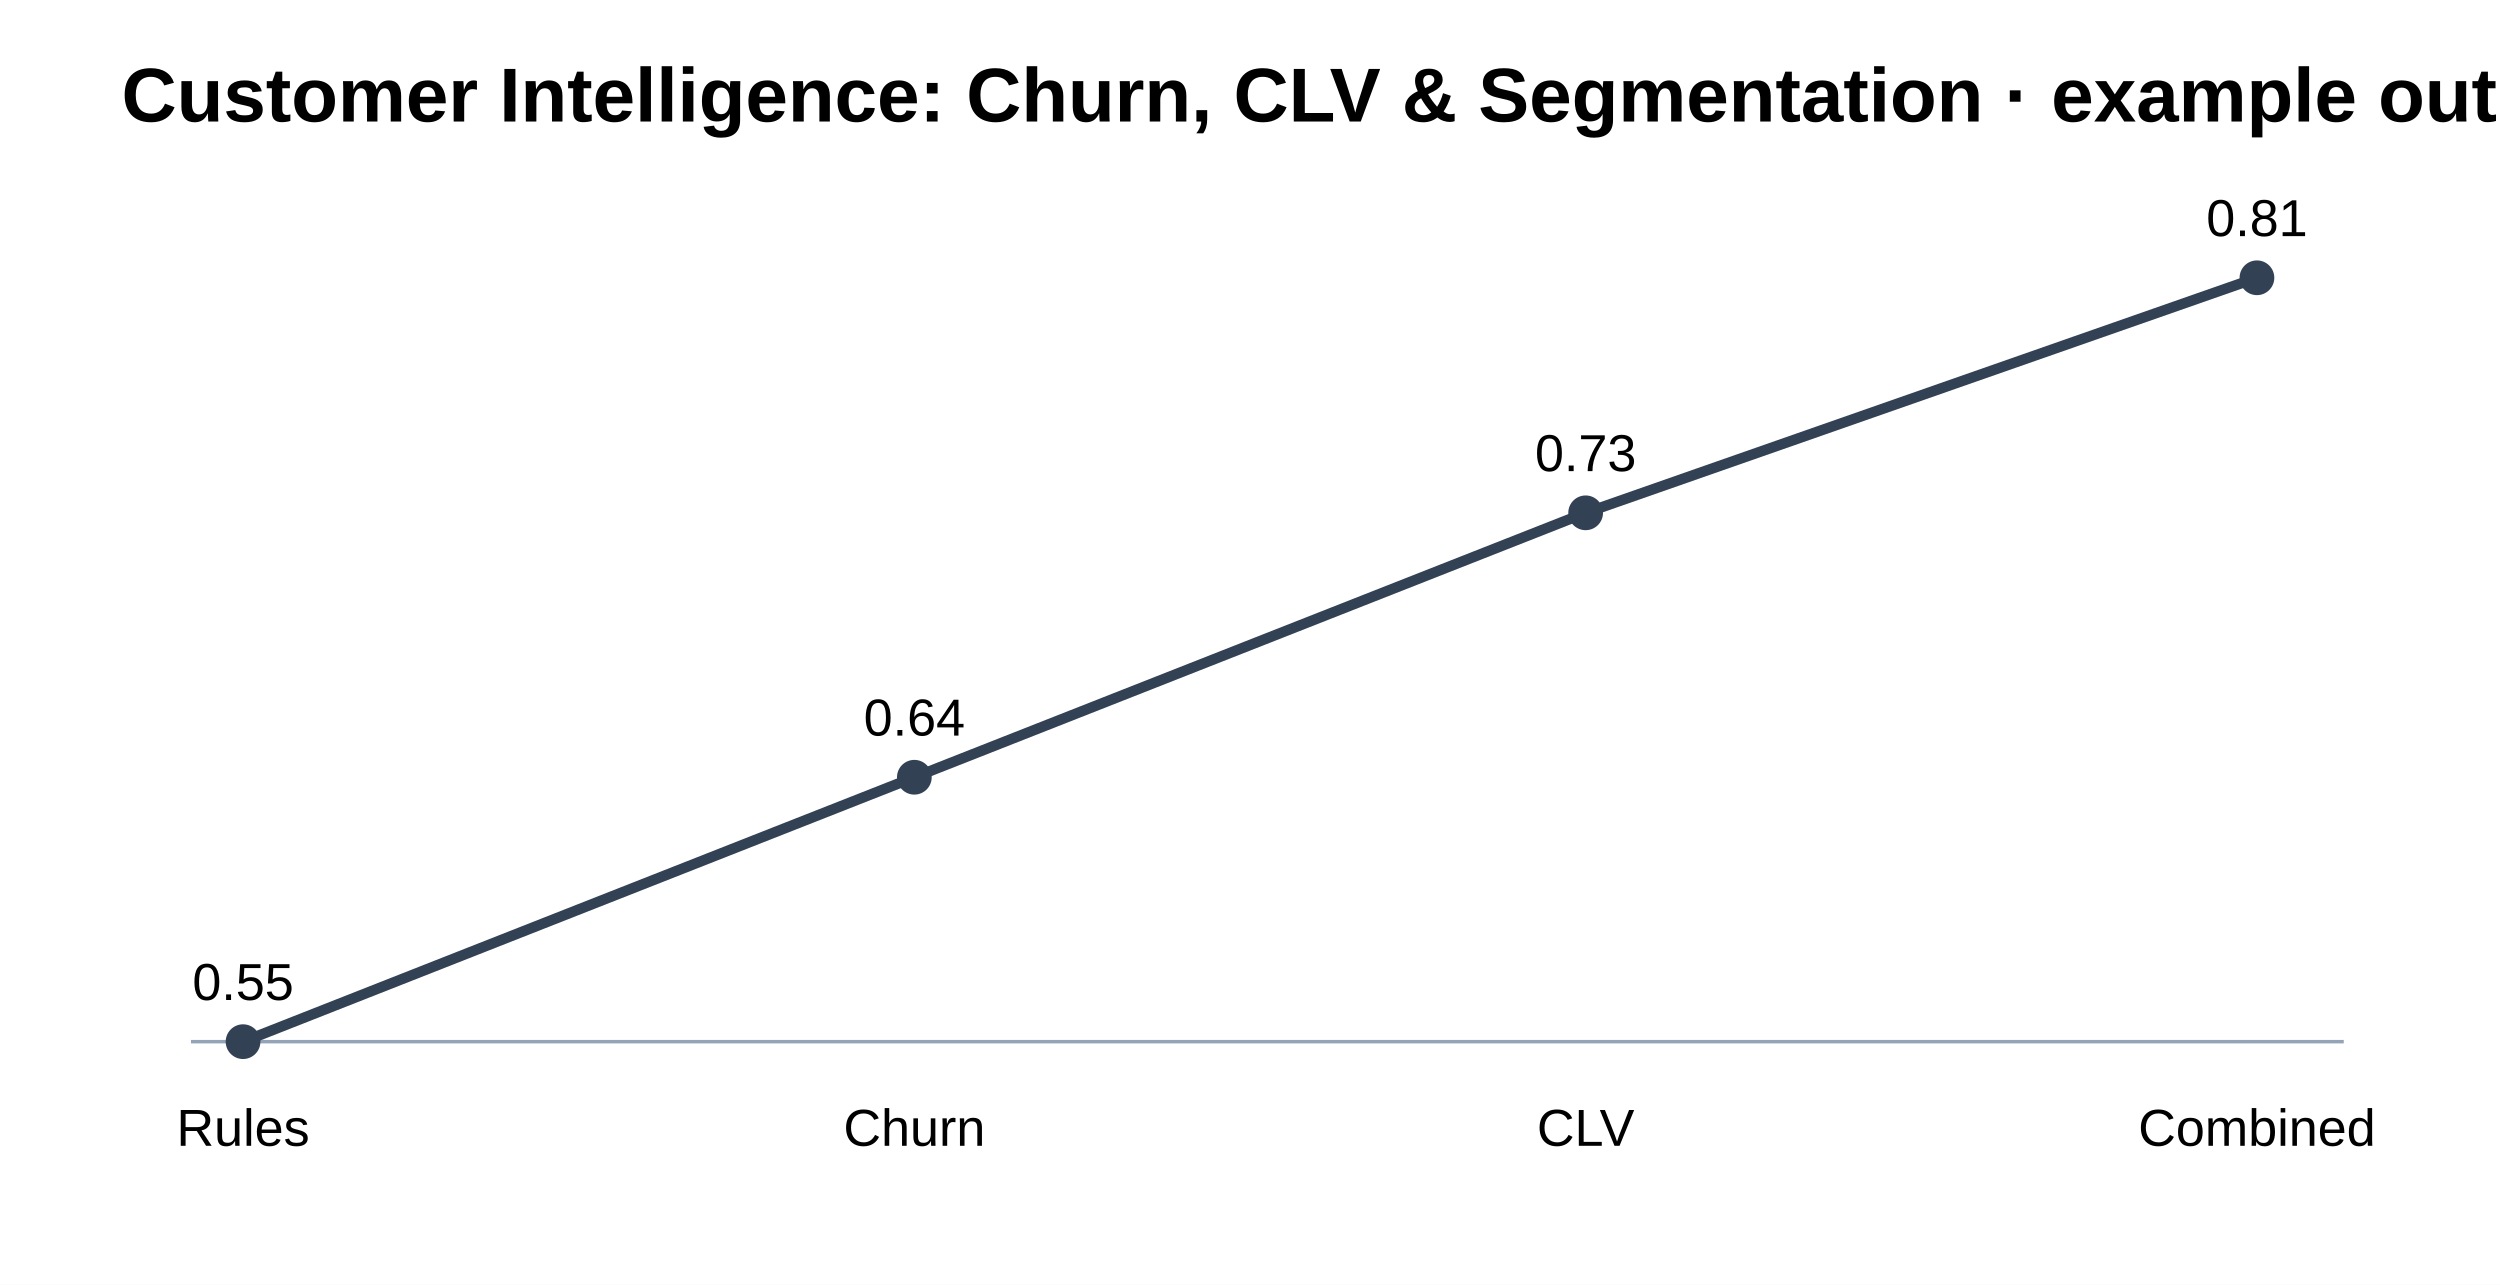
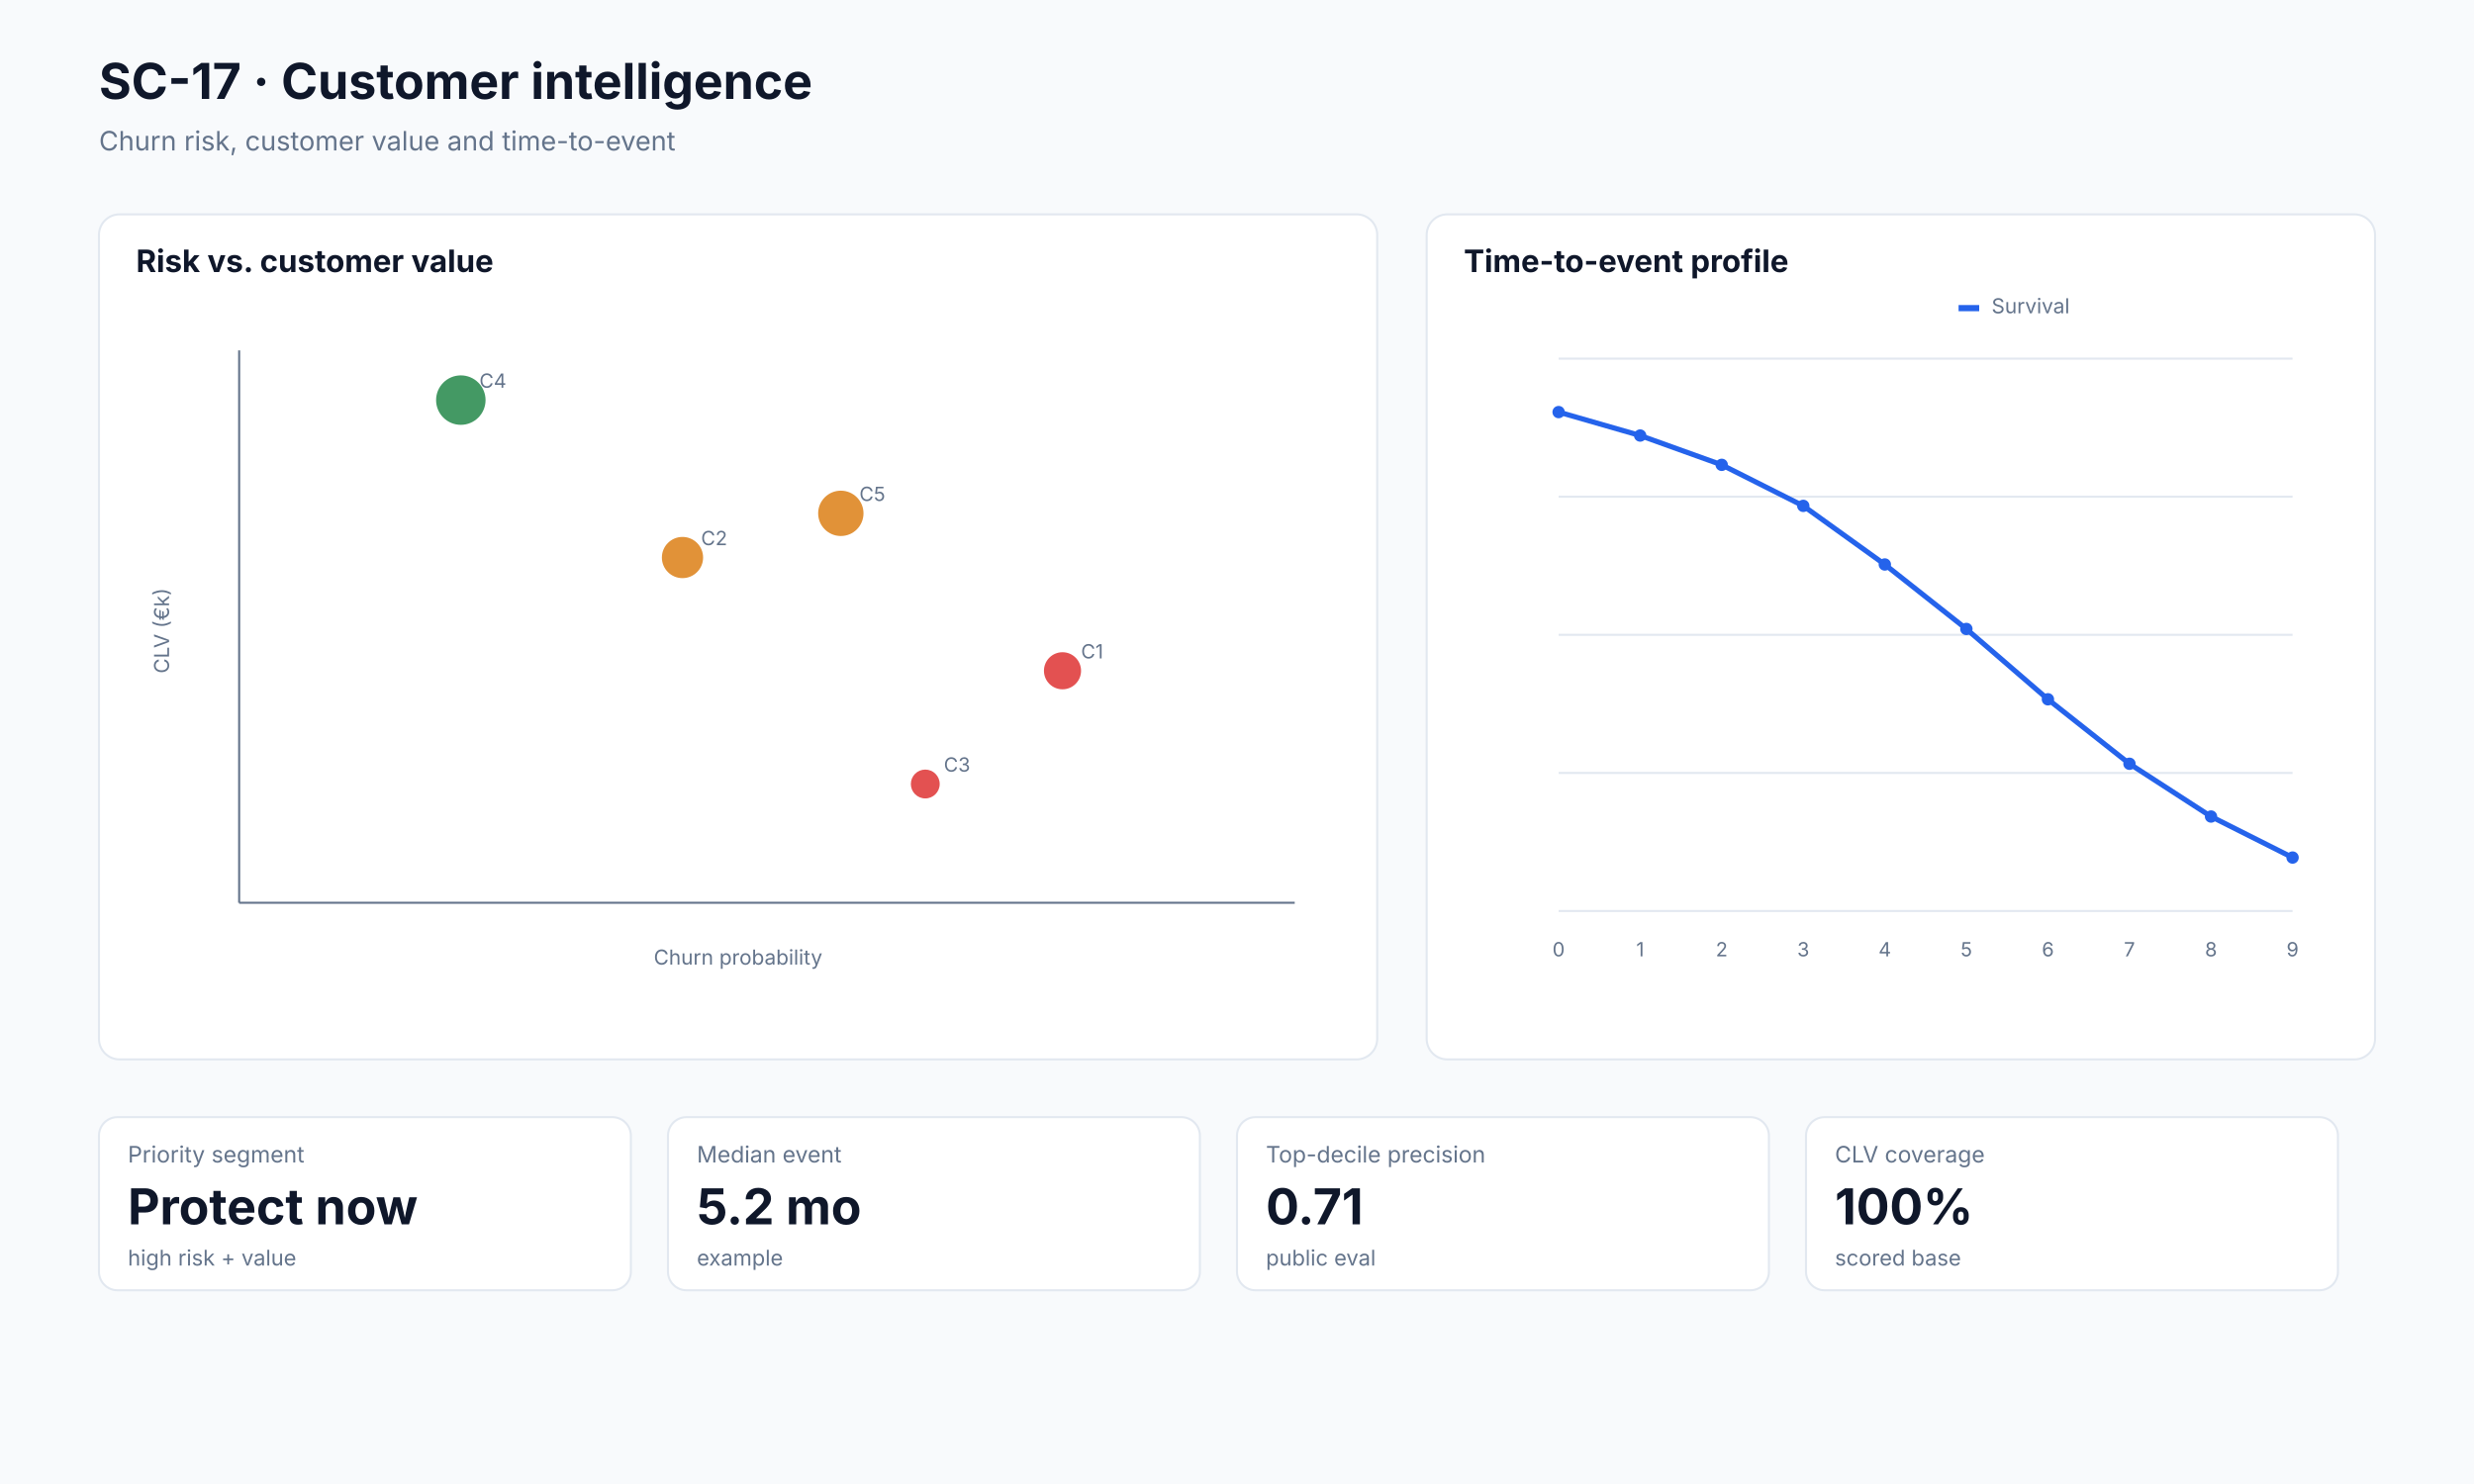
- <svg xmlns="http://www.w3.org/2000/svg" width="720" height="370">
-   <rect width="720" height="370" fill="#fff" />
-   <text x="35" y="35" font-family="Arial" font-size="22" font-weight="600">Customer Intelligence: Churn, CLV &amp; Segmentation · example output</text>
-   <line x1="55" y1="300" x2="675" y2="300" stroke="#94a3b8" />
-   <polyline points="70,300 263.333,223.846 456.667,147.692 650,80 " fill="none" stroke="#334155" stroke-width="3" />
-   <circle cx="70" cy="300" r="5" fill="#334155" />
-   <text x="70" y="330" text-anchor="middle" font-family="Arial" font-size="15">Rules</text>
-   <text x="70" y="288" text-anchor="middle" font-family="Arial" font-size="15">0.55</text>
-   <circle cx="263.333" cy="223.846" r="5" fill="#334155" />
-   <text x="263.333" y="330" text-anchor="middle" font-family="Arial" font-size="15">Churn</text>
-   <text x="263.333" y="211.846" text-anchor="middle" font-family="Arial" font-size="15">0.64</text>
-   <circle cx="456.667" cy="147.692" r="5" fill="#334155" />
-   <text x="456.667" y="330" text-anchor="middle" font-family="Arial" font-size="15">CLV</text>
-   <text x="456.667" y="135.692" text-anchor="middle" font-family="Arial" font-size="15">0.73</text>
-   <circle cx="650" cy="80" r="5" fill="#334155" />
-   <text x="650" y="330" text-anchor="middle" font-family="Arial" font-size="15">Combined</text>
-   <text x="650" y="68" text-anchor="middle" font-family="Arial" font-size="15">0.81</text>
+ <svg xmlns="http://www.w3.org/2000/svg" width="1200" height="720" viewBox="0 0 1200 720">
+   <rect width="1200" height="720" fill="#f8fafc" />
+   <text x="48" y="48" font-family="Inter,Arial,sans-serif" font-size="24" font-weight="700" fill="#0f172a">SC-17 · Customer intelligence</text>
+   <text x="48" y="73" font-family="Inter,Arial,sans-serif" font-size="13" fill="#64748b">Churn risk, customer value and time-to-event</text>
+   <rect x="48" y="104" width="620" height="410" rx="10" fill="#fff" stroke="#e2e8f0" />
+   <text x="66" y="132" font-family="Inter,Arial,sans-serif" font-size="15" font-weight="650" fill="#0f172a">Risk vs. customer value</text>
+   <line x1="116" y1="438" x2="628" y2="438" stroke="#64748b" />
+   <line x1="116" y1="170" x2="116" y2="438" stroke="#64748b" />
+   <circle cx="515.36" cy="325.44" r="9" fill="#dc2626" opacity=".8" />
+   <text x="524.36" y="319.44" font-family="Inter,Arial,sans-serif" font-size="9.5" fill="#64748b">C1</text>
+   <circle cx="331.04" cy="270.5" r="10" fill="#d97706" opacity=".8" />
+   <text x="340.04" y="264.5" font-family="Inter,Arial,sans-serif" font-size="9.5" fill="#64748b">C2</text>
+   <circle cx="448.8" cy="380.38" r="7" fill="#dc2626" opacity=".8" />
+   <text x="457.8" y="374.38" font-family="Inter,Arial,sans-serif" font-size="9.5" fill="#64748b">C3</text>
+   <circle cx="223.52" cy="194.12" r="12" fill="#15803d" opacity=".8" />
+   <text x="232.52" y="188.12" font-family="Inter,Arial,sans-serif" font-size="9.5" fill="#64748b">C4</text>
+   <circle cx="407.84" cy="249.06" r="11" fill="#d97706" opacity=".8" />
+   <text x="416.84" y="243.06" font-family="Inter,Arial,sans-serif" font-size="9.5" fill="#64748b">C5</text>
+   <text x="358" y="468" text-anchor="middle" font-family="Inter,Arial,sans-serif" font-size="10" fill="#64748b">Churn probability</text>
+   <text x="82" y="306" transform="rotate(-90 82 306)" text-anchor="middle" font-family="Inter,Arial,sans-serif" font-size="10" fill="#64748b">CLV (€k)</text>
+   <rect x="692" y="104" width="460" height="410" rx="10" fill="#fff" stroke="#e2e8f0" />
+   <text x="710" y="132" font-family="Inter,Arial,sans-serif" font-size="15" font-weight="650" fill="#0f172a">Time-to-event profile</text>
+   <line x1="756" y1="174" x2="1112" y2="174" stroke="#e2e8f0" />
+   <line x1="756" y1="241" x2="1112" y2="241" stroke="#e2e8f0" />
+   <line x1="756" y1="308" x2="1112" y2="308" stroke="#e2e8f0" />
+   <line x1="756" y1="375" x2="1112" y2="375" stroke="#e2e8f0" />
+   <line x1="756" y1="442" x2="1112" y2="442" stroke="#e2e8f0" />
+   <polyline points="756,199.935 795.556,211.311 835.111,225.53 874.667,245.436 914.222,273.874 953.778,305.156 993.333,339.282 1032.889,370.564 1072.444,396.158 1112,416.065" fill="none" stroke="#2563eb" stroke-width="2.5" />
+   <circle cx="756" cy="199.935" r="3" fill="#2563eb" />
+   <circle cx="795.556" cy="211.311" r="3" fill="#2563eb" />
+   <circle cx="835.111" cy="225.53" r="3" fill="#2563eb" />
+   <circle cx="874.667" cy="245.436" r="3" fill="#2563eb" />
+   <circle cx="914.222" cy="273.874" r="3" fill="#2563eb" />
+   <circle cx="953.778" cy="305.156" r="3" fill="#2563eb" />
+   <circle cx="993.333" cy="339.282" r="3" fill="#2563eb" />
+   <circle cx="1032.889" cy="370.564" r="3" fill="#2563eb" />
+   <circle cx="1072.444" cy="396.158" r="3" fill="#2563eb" />
+   <circle cx="1112" cy="416.065" r="3" fill="#2563eb" />
+   <text x="756" y="464" text-anchor="middle" font-family="Inter,Arial,sans-serif" font-size="9.5" fill="#64748b">0</text>
+   <text x="795.556" y="464" text-anchor="middle" font-family="Inter,Arial,sans-serif" font-size="9.5" fill="#64748b">1</text>
+   <text x="835.111" y="464" text-anchor="middle" font-family="Inter,Arial,sans-serif" font-size="9.5" fill="#64748b">2</text>
+   <text x="874.667" y="464" text-anchor="middle" font-family="Inter,Arial,sans-serif" font-size="9.5" fill="#64748b">3</text>
+   <text x="914.222" y="464" text-anchor="middle" font-family="Inter,Arial,sans-serif" font-size="9.5" fill="#64748b">4</text>
+   <text x="953.778" y="464" text-anchor="middle" font-family="Inter,Arial,sans-serif" font-size="9.5" fill="#64748b">5</text>
+   <text x="993.333" y="464" text-anchor="middle" font-family="Inter,Arial,sans-serif" font-size="9.5" fill="#64748b">6</text>
+   <text x="1032.889" y="464" text-anchor="middle" font-family="Inter,Arial,sans-serif" font-size="9.5" fill="#64748b">7</text>
+   <text x="1072.444" y="464" text-anchor="middle" font-family="Inter,Arial,sans-serif" font-size="9.5" fill="#64748b">8</text>
+   <text x="1112" y="464" text-anchor="middle" font-family="Inter,Arial,sans-serif" font-size="9.5" fill="#64748b">9</text>
+   <rect x="950" y="148" width="10" height="3" fill="#2563eb" />
+   <text x="966" y="152" font-family="Inter,Arial,sans-serif" font-size="10" fill="#64748b">Survival</text>
+   <rect x="48" y="542" width="258" height="84" rx="9" fill="#fff" stroke="#e2e8f0" />
+   <text x="62" y="564" font-family="Inter,Arial,sans-serif" font-size="11" fill="#64748b">Priority segment</text>
+   <text x="62" y="594" font-family="Inter,Arial,sans-serif" font-size="24" font-weight="700" fill="#0f172a">Protect now</text>
+   <text x="62" y="614" font-family="Inter,Arial,sans-serif" font-size="10.5" fill="#64748b">high risk + value</text>
+   <rect x="324" y="542" width="258" height="84" rx="9" fill="#fff" stroke="#e2e8f0" />
+   <text x="338" y="564" font-family="Inter,Arial,sans-serif" font-size="11" fill="#64748b">Median event</text>
+   <text x="338" y="594" font-family="Inter,Arial,sans-serif" font-size="24" font-weight="700" fill="#0f172a">5.2 mo</text>
+   <text x="338" y="614" font-family="Inter,Arial,sans-serif" font-size="10.5" fill="#64748b">example</text>
+   <rect x="600" y="542" width="258" height="84" rx="9" fill="#fff" stroke="#e2e8f0" />
+   <text x="614" y="564" font-family="Inter,Arial,sans-serif" font-size="11" fill="#64748b">Top-decile precision</text>
+   <text x="614" y="594" font-family="Inter,Arial,sans-serif" font-size="24" font-weight="700" fill="#0f172a">0.71</text>
+   <text x="614" y="614" font-family="Inter,Arial,sans-serif" font-size="10.5" fill="#64748b">public eval</text>
+   <rect x="876" y="542" width="258" height="84" rx="9" fill="#fff" stroke="#e2e8f0" />
+   <text x="890" y="564" font-family="Inter,Arial,sans-serif" font-size="11" fill="#64748b">CLV coverage</text>
+   <text x="890" y="594" font-family="Inter,Arial,sans-serif" font-size="24" font-weight="700" fill="#0f172a">100%</text>
+   <text x="890" y="614" font-family="Inter,Arial,sans-serif" font-size="10.5" fill="#64748b">scored base</text>
</svg>
